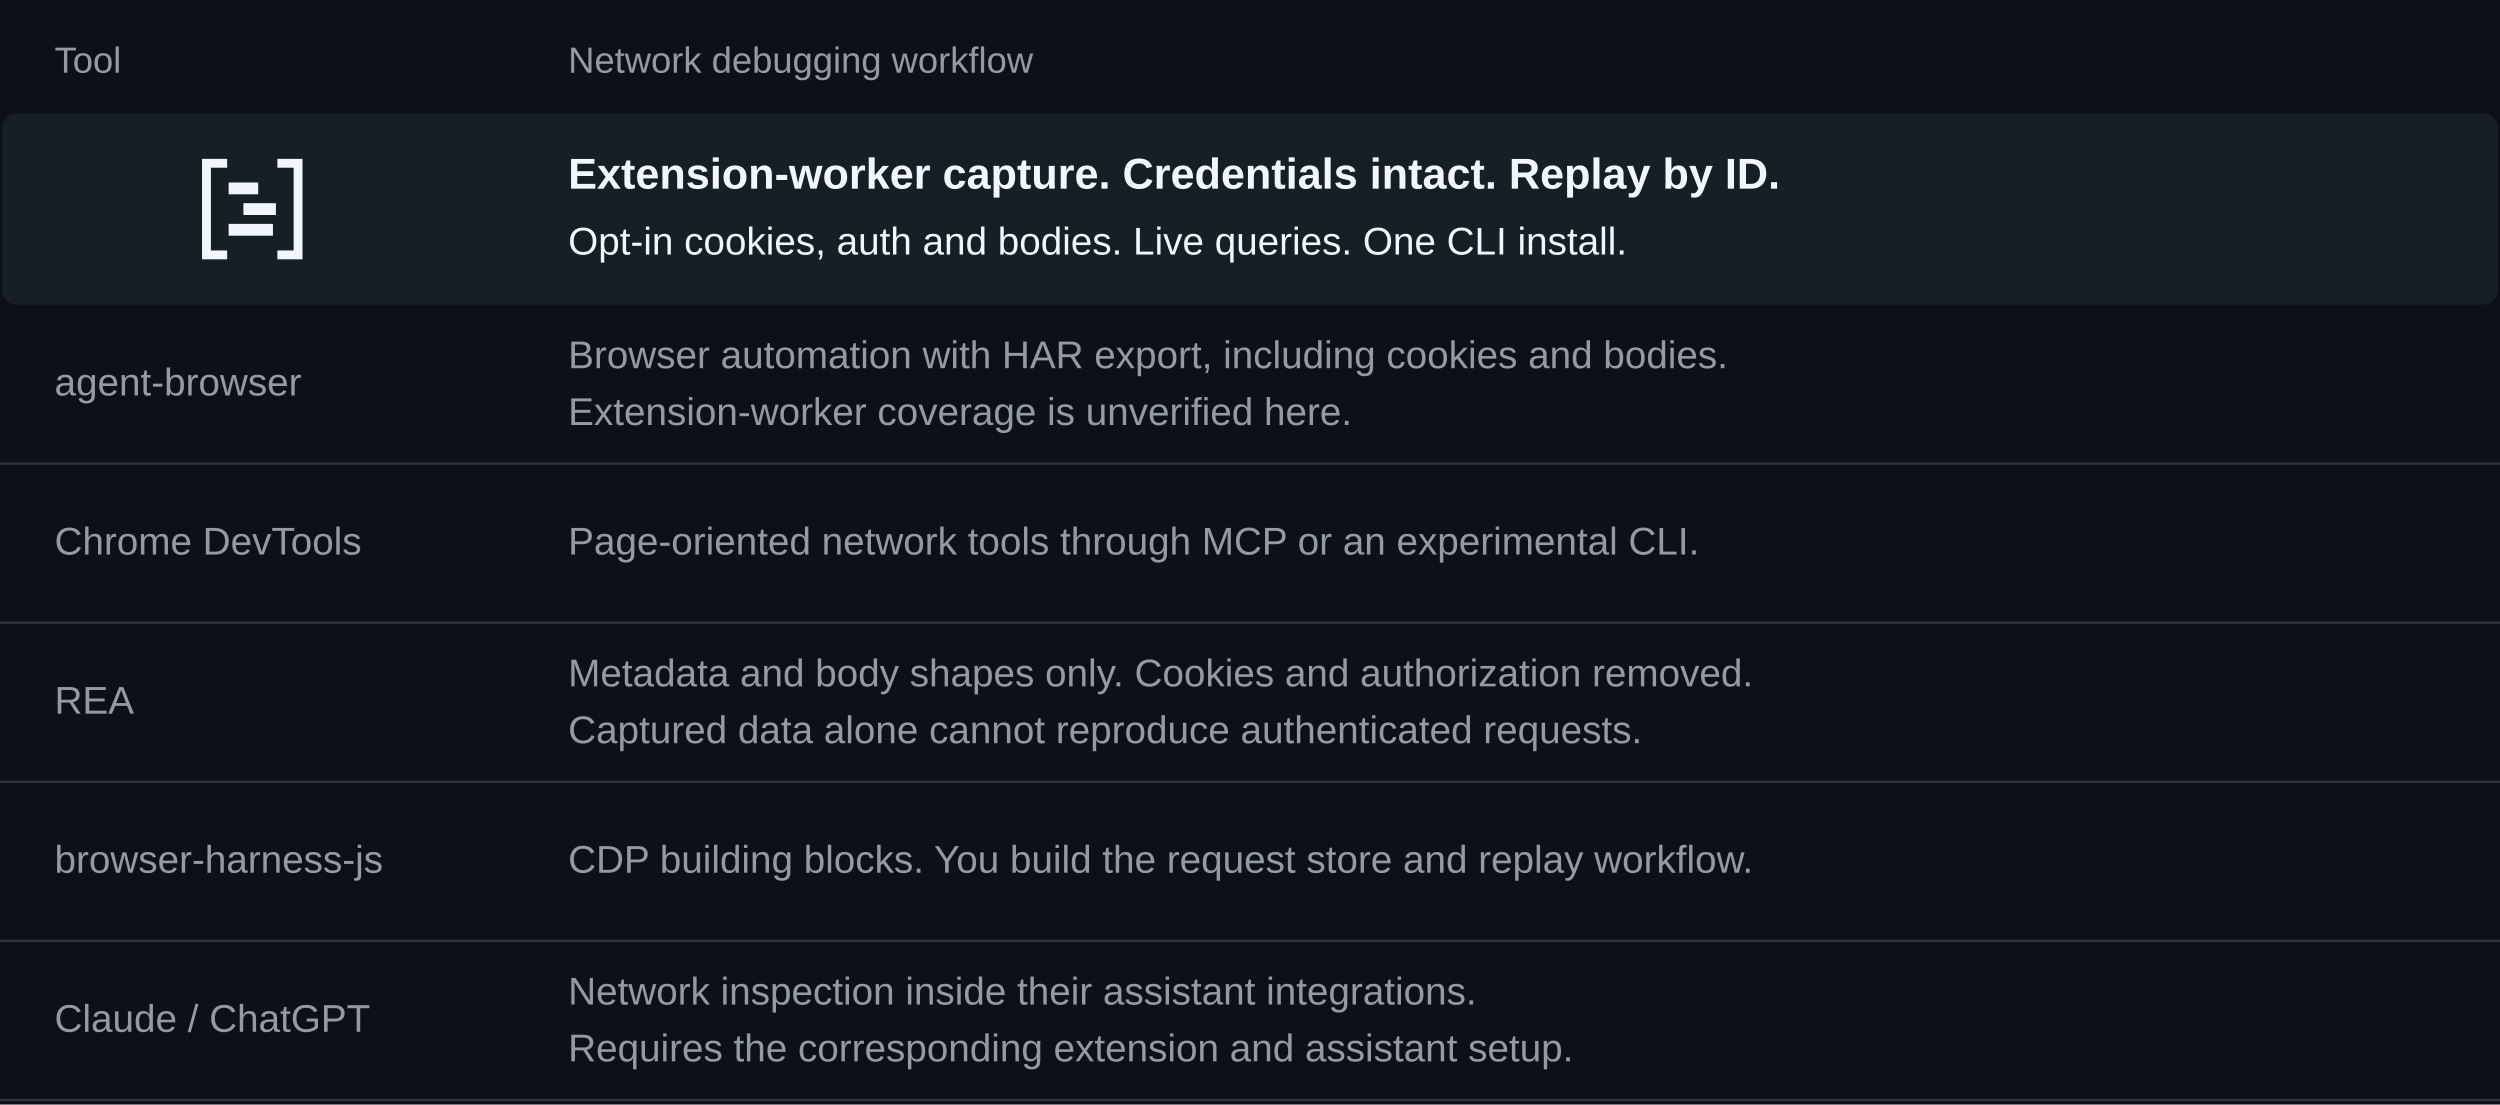
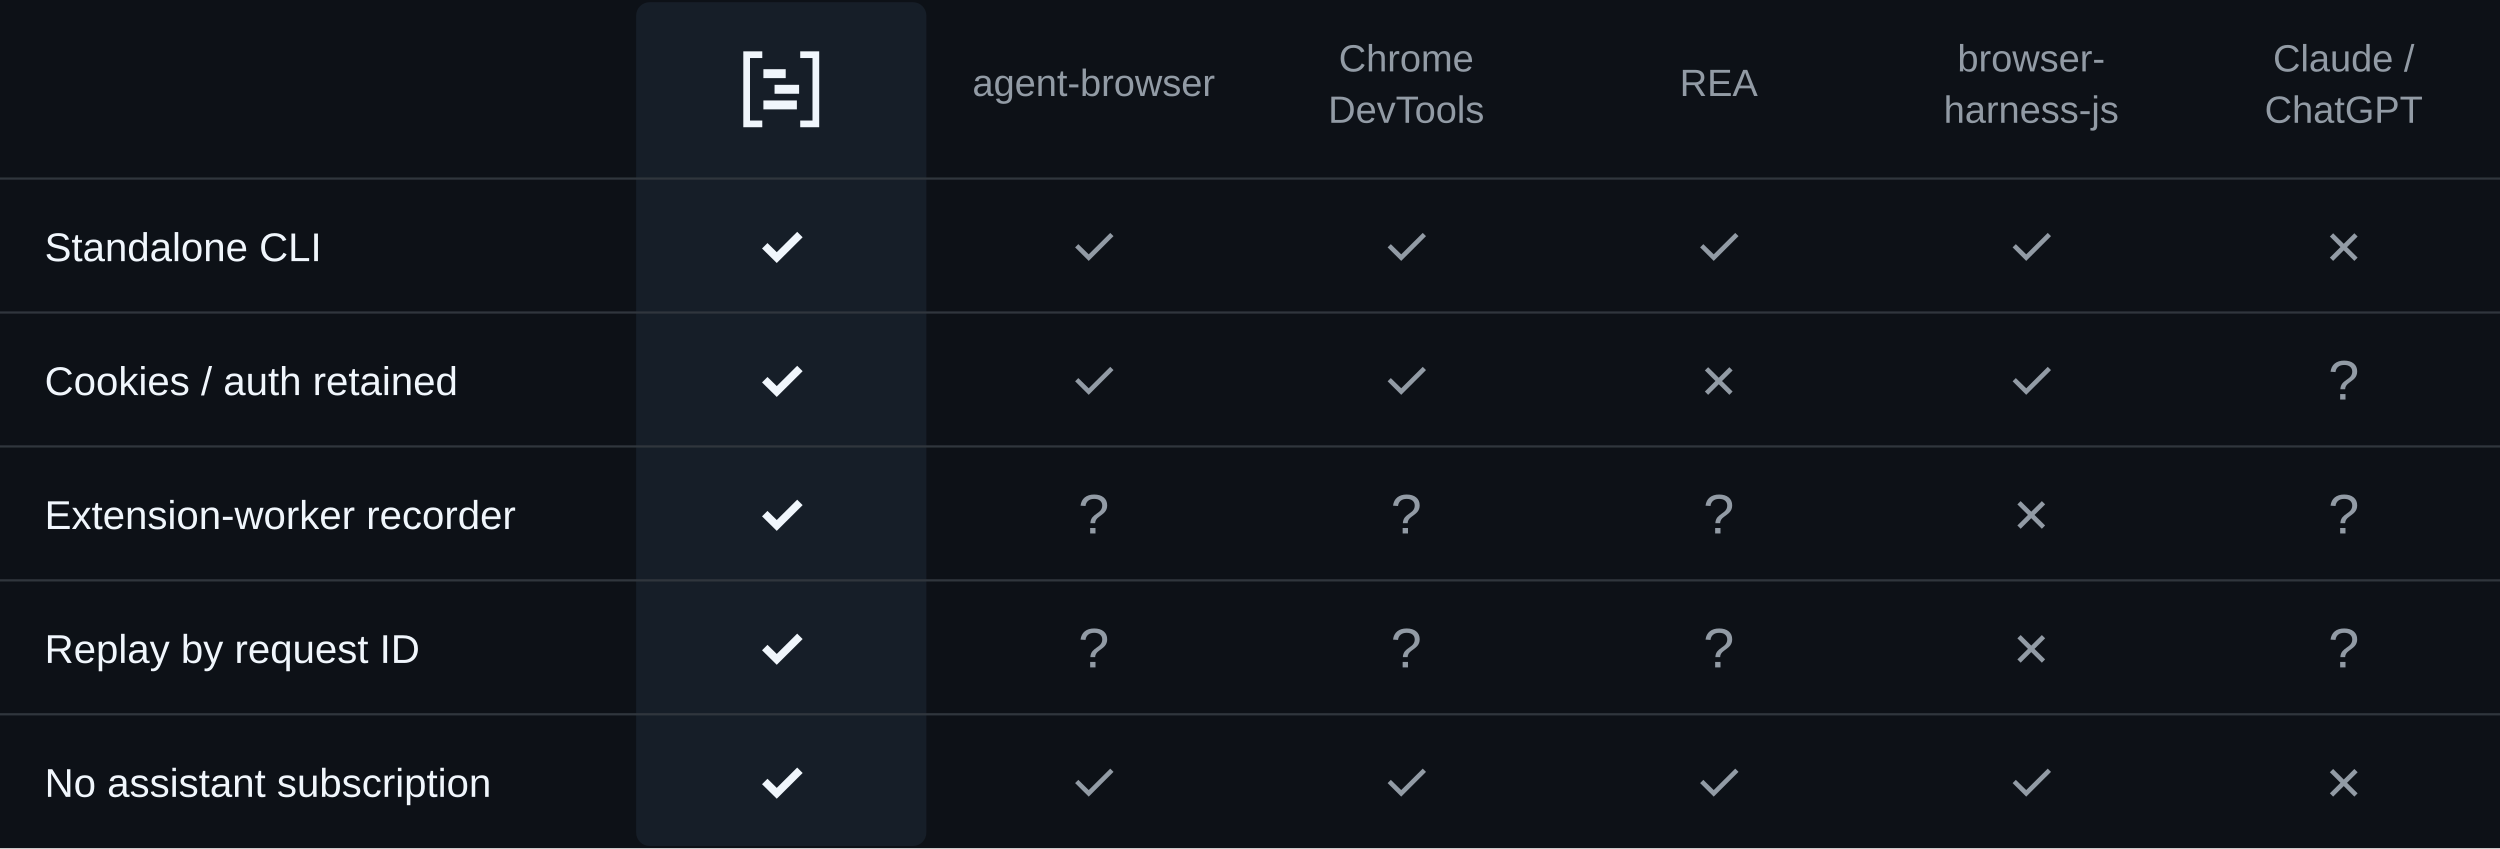
- <svg xmlns="http://www.w3.org/2000/svg" width="1100" height="486" viewBox="0 0 1100 486" role="img" aria-labelledby="title desc">
-   <rect width="1100" height="486" fill="#0d1117" />
+ <svg xmlns="http://www.w3.org/2000/svg" width="1120" height="380" viewBox="0 0 1120 380" role="img" aria-labelledby="title desc">
+   <rect width="1120" height="380" fill="#0d1117" />
+   <rect x="285" y="1" width="130" height="378" rx="6" fill="#161e28" />
  <g font-family="-apple-system,BlinkMacSystemFont,Segoe UI,Arial,sans-serif">
-     <text x="24" y="32" fill="#929ba5" font-size="16">Tool</text>
-     <text x="250" y="32" fill="#929ba5" font-size="16">Network debugging workflow</text>
-     <rect x="1" y="50" width="1098" height="84" rx="6" fill="#161e28" />
-     <g transform="translate(85 66) scale(.65)">
+     <g transform="translate(330 20) scale(.5)">
      <path d="M23 9H9v62h14M57 9h14v62H57" fill="none" stroke="#f0f6fc" stroke-width="6" />
      <path d="M24 22h20v8H24zm10 14h22v8H34zM24 50h30v8H24z" fill="#f0f6fc" />
    </g>
-     <text x="250" y="83" fill="#f0f6fc" font-size="19" font-weight="650">Extension-worker capture. Credentials intact. Replay by ID.</text>
-     <text x="250" y="112" fill="#f0f6fc" font-size="17">Opt-in cookies, auth and bodies. Live queries. One CLI install.</text>
-     <path d="M0 204H1100" stroke="#30363d" />
-     <text x="24" y="174" fill="#929ba5" font-size="17">agent-browser</text>
-     <text x="250" y="162" fill="#929ba5" font-size="17">Browser automation with HAR export, including cookies and bodies.</text>
-     <text x="250" y="187" fill="#929ba5" font-size="17">Extension-worker coverage is unverified here.</text>
-     <path d="M0 274H1100" stroke="#30363d" />
-     <text x="24" y="244" fill="#929ba5" font-size="17">Chrome DevTools</text>
-     <text x="250" y="244" fill="#929ba5" font-size="17">Page-oriented network tools through MCP or an experimental CLI.</text>
-     <path d="M0 344H1100" stroke="#30363d" />
-     <text x="24" y="314" fill="#929ba5" font-size="17">REA</text>
-     <text x="250" y="302" fill="#929ba5" font-size="17">Metadata and body shapes only. Cookies and authorization removed.</text>
-     <text x="250" y="327" fill="#929ba5" font-size="17">Captured data alone cannot reproduce authenticated requests.</text>
-     <path d="M0 414H1100" stroke="#30363d" />
-     <text x="24" y="384" fill="#929ba5" font-size="17">browser-harness-js</text>
-     <text x="250" y="384" fill="#929ba5" font-size="17">CDP building blocks. You build the request store and replay workflow.</text>
-     <path d="M0 484H1100" stroke="#30363d" />
-     <text x="24" y="454" fill="#929ba5" font-size="17">Claude / ChatGPT</text>
-     <text x="250" y="442" fill="#929ba5" font-size="17">Network inspection inside their assistant integrations.</text>
-     <text x="250" y="467" fill="#929ba5" font-size="17">Requires the corresponding extension and assistant setup.</text>
+     <text x="490" y="43" fill="#929ba5" text-anchor="middle" font-size="17">agent-browser</text>
+     <text x="630" y="32" fill="#929ba5" text-anchor="middle" font-size="17">Chrome</text>
+     <text x="630" y="55" fill="#929ba5" text-anchor="middle" font-size="17">DevTools</text>
+     <text x="770" y="43" fill="#929ba5" text-anchor="middle" font-size="17">REA</text>
+     <text x="910" y="32" fill="#929ba5" text-anchor="middle" font-size="17">browser-</text>
+     <text x="910" y="55" fill="#929ba5" text-anchor="middle" font-size="17">harness-js</text>
+     <text x="1050" y="32" fill="#929ba5" text-anchor="middle" font-size="17">Claude /</text>
+     <text x="1050" y="55" fill="#929ba5" text-anchor="middle" font-size="17">ChatGPT</text>
+     <path d="M0 80H1120" stroke="#30363d" />
+     <text x="20" y="117" fill="#f0f6fc" font-size="18">Standalone CLI</text>
+     <text x="350" y="119" fill="#f0f6fc" text-anchor="middle" font-size="25" font-weight="650">✓</text>
+     <text x="490" y="119" fill="#929ba5" text-anchor="middle" font-size="25" font-weight="400">✓</text>
+     <text x="630" y="119" fill="#929ba5" text-anchor="middle" font-size="25" font-weight="400">✓</text>
+     <text x="770" y="119" fill="#929ba5" text-anchor="middle" font-size="25" font-weight="400">✓</text>
+     <text x="910" y="119" fill="#929ba5" text-anchor="middle" font-size="25" font-weight="400">✓</text>
+     <text x="1050" y="119" fill="#929ba5" text-anchor="middle" font-size="25" font-weight="400">✗</text>
+     <path d="M0 140H1120" stroke="#30363d" />
+     <text x="20" y="177" fill="#f0f6fc" font-size="18">Cookies / auth retained</text>
+     <text x="350" y="179" fill="#f0f6fc" text-anchor="middle" font-size="25" font-weight="650">✓</text>
+     <text x="490" y="179" fill="#929ba5" text-anchor="middle" font-size="25" font-weight="400">✓</text>
+     <text x="630" y="179" fill="#929ba5" text-anchor="middle" font-size="25" font-weight="400">✓</text>
+     <text x="770" y="179" fill="#929ba5" text-anchor="middle" font-size="25" font-weight="400">✗</text>
+     <text x="910" y="179" fill="#929ba5" text-anchor="middle" font-size="25" font-weight="400">✓</text>
+     <text x="1050" y="179" fill="#929ba5" text-anchor="middle" font-size="25" font-weight="400">?</text>
+     <path d="M0 200H1120" stroke="#30363d" />
+     <text x="20" y="237" fill="#f0f6fc" font-size="18">Extension-worker recorder</text>
+     <text x="350" y="239" fill="#f0f6fc" text-anchor="middle" font-size="25" font-weight="650">✓</text>
+     <text x="490" y="239" fill="#929ba5" text-anchor="middle" font-size="25" font-weight="400">?</text>
+     <text x="630" y="239" fill="#929ba5" text-anchor="middle" font-size="25" font-weight="400">?</text>
+     <text x="770" y="239" fill="#929ba5" text-anchor="middle" font-size="25" font-weight="400">?</text>
+     <text x="910" y="239" fill="#929ba5" text-anchor="middle" font-size="25" font-weight="400">✗</text>
+     <text x="1050" y="239" fill="#929ba5" text-anchor="middle" font-size="25" font-weight="400">?</text>
+     <path d="M0 260H1120" stroke="#30363d" />
+     <text x="20" y="297" fill="#f0f6fc" font-size="18">Replay by request ID</text>
+     <text x="350" y="299" fill="#f0f6fc" text-anchor="middle" font-size="25" font-weight="650">✓</text>
+     <text x="490" y="299" fill="#929ba5" text-anchor="middle" font-size="25" font-weight="400">?</text>
+     <text x="630" y="299" fill="#929ba5" text-anchor="middle" font-size="25" font-weight="400">?</text>
+     <text x="770" y="299" fill="#929ba5" text-anchor="middle" font-size="25" font-weight="400">?</text>
+     <text x="910" y="299" fill="#929ba5" text-anchor="middle" font-size="25" font-weight="400">✗</text>
+     <text x="1050" y="299" fill="#929ba5" text-anchor="middle" font-size="25" font-weight="400">?</text>
+     <path d="M0 320H1120" stroke="#30363d" />
+     <text x="20" y="357" fill="#f0f6fc" font-size="18">No assistant subscription</text>
+     <text x="350" y="359" fill="#f0f6fc" text-anchor="middle" font-size="25" font-weight="650">✓</text>
+     <text x="490" y="359" fill="#929ba5" text-anchor="middle" font-size="25" font-weight="400">✓</text>
+     <text x="630" y="359" fill="#929ba5" text-anchor="middle" font-size="25" font-weight="400">✓</text>
+     <text x="770" y="359" fill="#929ba5" text-anchor="middle" font-size="25" font-weight="400">✓</text>
+     <text x="910" y="359" fill="#929ba5" text-anchor="middle" font-size="25" font-weight="400">✓</text>
+     <text x="1050" y="359" fill="#929ba5" text-anchor="middle" font-size="25" font-weight="400">✗</text>
  </g>
</svg>
